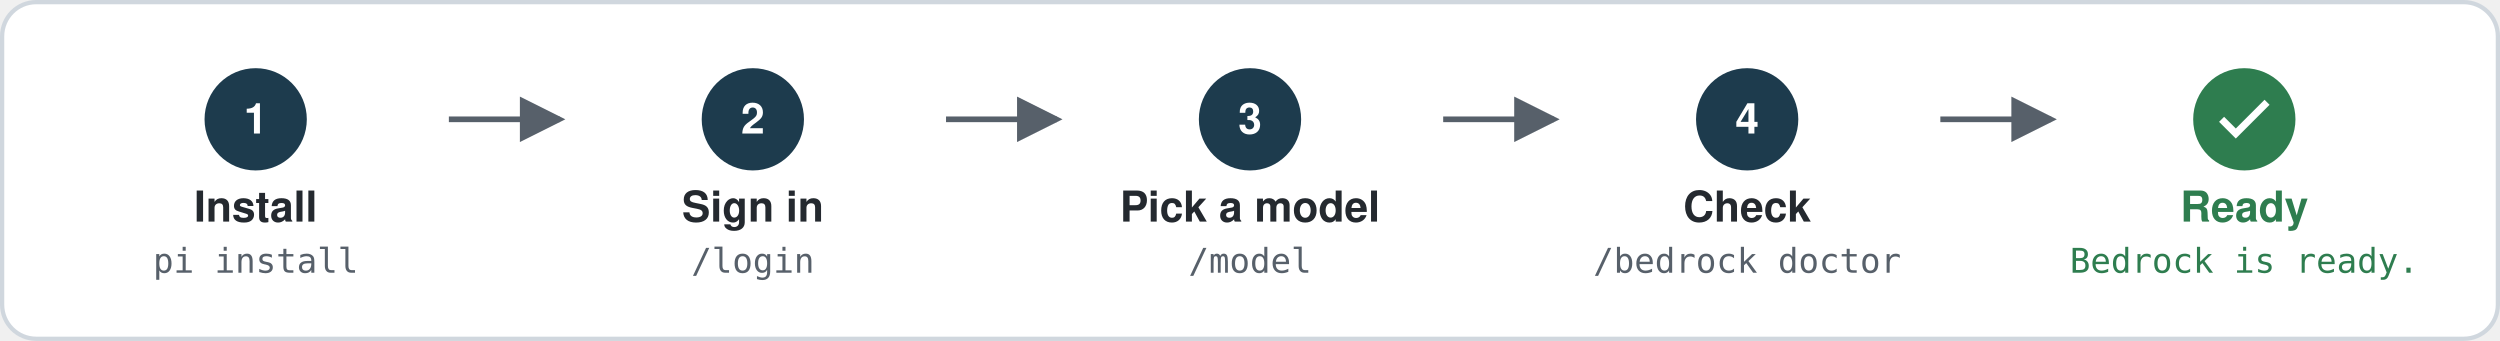
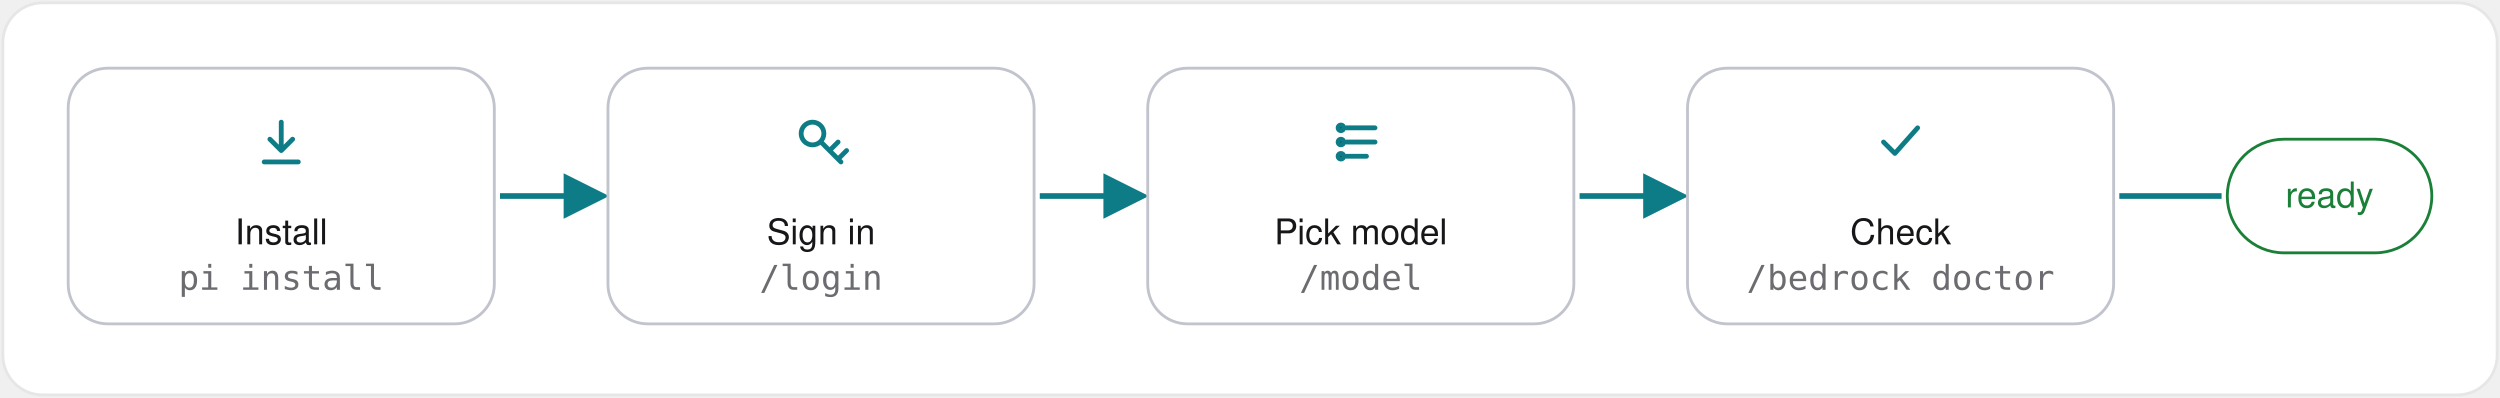
- <svg xmlns="http://www.w3.org/2000/svg" width="880" height="120" viewBox="0 0 880 120" role="img" aria-label="Four setup steps lead to a green Ready check: install, sign in, pick a model, and check." font-family="-apple-system, BlinkMacSystemFont, 'Segoe UI', Helvetica, Arial, sans-serif">
-   <rect x="0.75" y="0.75" width="878.5" height="118.5" rx="12" fill="#FFFFFF" stroke="#D0D7DE" stroke-width="1.5" />
+ <svg xmlns="http://www.w3.org/2000/svg" width="880" height="140" viewBox="0 0 880 140" role="img" aria-label="Four steps install, sign in, pick a model and check lead through a line to a green ready chip." font-family="Segoe UI, system-ui, -apple-system, Helvetica, Arial, sans-serif">
+   <style>
+ .canvas { fill: #ffffff; stroke: #e6e6e6; }
+ text { fill: #17171a; }
+ .box { fill: #ffffff; stroke: #c1c3cd; }
+ .label { fill: #17171a; }
+ .muted { fill: #6b6b70; }
+ .accent { fill: #0e7c86; }
+ .accent-stroke { stroke: #0e7c86; fill: none; }
+ .line { stroke: #0e7c86; fill: none; }
+ .branch { stroke: #c1c3cd; fill: none; }
+ .return { stroke: #c1c3cd; fill: none; }
+ .chip { fill: #ffffff; stroke: #c1c3cd; }
+ .icon { stroke: #0e7c86; fill: none; }
+ .marker-accent { fill: #0e7c86; }
+ .marker-branch { fill: #c1c3cd; }
+ .good { fill: #1a7f37; }
+ .bad { fill: #cf222e; }
+ .chip-good { fill: #ffffff; stroke: #1a7f37; }
+ .chip-bad { fill: #ffffff; stroke: #cf222e; }
+ .bar-neutral { fill: #c1c3cd; stroke: none; }
+ .title { font-size: 15px; font-weight: 600; }
+ .small { font-size: 12.5px; font-weight: 500; }
+ .tiny { font-size: 12px; font-weight: 500; }
+ .chip-text { font-size: 12.5px; font-weight: 500; }
+ @media (prefers-color-scheme: dark) {
+   .canvas { fill: #0f1014; stroke: #30313a; }
+   text { fill: #f4f4f5; }
+   .box { fill: #15161b; stroke: #4a4c53; }
+   .label { fill: #f4f4f5; }
+   .muted { fill: #a1a1aa; }
+   .accent { fill: #4fd1c5; }
+   .accent-stroke { stroke: #4fd1c5; }
+   .line { stroke: #4fd1c5; }
+   .branch { stroke: #4a4c53; }
+   .return { stroke: #4a4c53; }
+   .chip { fill: #15161b; stroke: #4a4c53; }
+   .icon { stroke: #4fd1c5; }
+   .marker-accent { fill: #4fd1c5; }
+   .marker-branch { fill: #4a4c53; }
+   .good { fill: #3fb950; }
+   .bad { fill: #f85149; }
+   .chip-good { fill: #15161b; stroke: #3fb950; }
+   .chip-bad { fill: #15161b; stroke: #f85149; }
+   .bar-neutral { fill: #4a4c53; stroke: none; }
+ }
+ </style>
  <defs>
-     <marker id="su-arrow" markerWidth="8" markerHeight="8" refX="7" refY="4" orient="auto">
-       <path d="M0 0 L8 4 L0 8 z" fill="#57606A" />
+     <marker id="setup-arrow" viewBox="0 0 10 10" refX="8.5" refY="5" markerWidth="8" markerHeight="8" orient="auto">
+       <path class="marker-accent" d="M0,0 L10,5 L0,10 z" />
+     </marker>
+     <marker id="setup-branch" viewBox="0 0 10 10" refX="8.5" refY="5" markerWidth="7" markerHeight="7" orient="auto">
+       <path class="marker-branch" d="M0,0 L10,5 L0,10 z" />
    </marker>
  </defs>
-   <circle cx="90" cy="42" r="18" fill="#1D3B4D" />
-   <text x="90" y="47" font-size="15" fill="#FFFFFF" font-family="-apple-system, BlinkMacSystemFont, 'Segoe UI', Helvetica, Arial, sans-serif" font-weight="700" text-anchor="middle">1</text>
-   <text x="90" y="78" font-size="15" fill="#24292F" font-family="-apple-system, BlinkMacSystemFont, 'Segoe UI', Helvetica, Arial, sans-serif" font-weight="700" text-anchor="middle">Install</text>
-   <text x="90" y="96" font-size="12" fill="#57606A" font-family="ui-monospace, SFMono-Regular, Menlo, Consolas, monospace" text-anchor="middle">pi install</text>
-   <path d="M158 42 H197" fill="none" stroke="#57606A" stroke-width="2" marker-end="url(#su-arrow)" />
-   <circle cx="265" cy="42" r="18" fill="#1D3B4D" />
-   <text x="265" y="47" font-size="15" fill="#FFFFFF" font-family="-apple-system, BlinkMacSystemFont, 'Segoe UI', Helvetica, Arial, sans-serif" font-weight="700" text-anchor="middle">2</text>
-   <text x="265" y="78" font-size="15" fill="#24292F" font-family="-apple-system, BlinkMacSystemFont, 'Segoe UI', Helvetica, Arial, sans-serif" font-weight="700" text-anchor="middle">Sign in</text>
-   <text x="265" y="96" font-size="12" fill="#57606A" font-family="ui-monospace, SFMono-Regular, Menlo, Consolas, monospace" text-anchor="middle">/login</text>
-   <path d="M333 42 H372" fill="none" stroke="#57606A" stroke-width="2" marker-end="url(#su-arrow)" />
-   <circle cx="440" cy="42" r="18" fill="#1D3B4D" />
-   <text x="440" y="47" font-size="15" fill="#FFFFFF" font-family="-apple-system, BlinkMacSystemFont, 'Segoe UI', Helvetica, Arial, sans-serif" font-weight="700" text-anchor="middle">3</text>
-   <text x="440" y="78" font-size="15" fill="#24292F" font-family="-apple-system, BlinkMacSystemFont, 'Segoe UI', Helvetica, Arial, sans-serif" font-weight="700" text-anchor="middle">Pick a model</text>
-   <text x="440" y="96" font-size="12" fill="#57606A" font-family="ui-monospace, SFMono-Regular, Menlo, Consolas, monospace" text-anchor="middle">/model</text>
-   <path d="M508 42 H547" fill="none" stroke="#57606A" stroke-width="2" marker-end="url(#su-arrow)" />
-   <circle cx="615" cy="42" r="18" fill="#1D3B4D" />
-   <text x="615" y="47" font-size="15" fill="#FFFFFF" font-family="-apple-system, BlinkMacSystemFont, 'Segoe UI', Helvetica, Arial, sans-serif" font-weight="700" text-anchor="middle">4</text>
-   <text x="615" y="78" font-size="15" fill="#24292F" font-family="-apple-system, BlinkMacSystemFont, 'Segoe UI', Helvetica, Arial, sans-serif" font-weight="700" text-anchor="middle">Check</text>
-   <text x="615" y="96" font-size="12" fill="#57606A" font-family="ui-monospace, SFMono-Regular, Menlo, Consolas, monospace" text-anchor="middle">/bedrock doctor</text>
-   <path d="M683 42 H722" fill="none" stroke="#57606A" stroke-width="2" marker-end="url(#su-arrow)" />
-   <circle cx="790" cy="42" r="18" fill="#2E7D4F" />
-   <path d="M782 42 l5 5 11 -11" fill="none" stroke="#FFFFFF" stroke-width="2.5" />
-   <text x="790" y="78" font-size="15" fill="#2E7D4F" font-family="-apple-system, BlinkMacSystemFont, 'Segoe UI', Helvetica, Arial, sans-serif" font-weight="700" text-anchor="middle">Ready</text>
-   <text x="790" y="96" font-size="12" fill="#2E7D4F" font-family="ui-monospace, SFMono-Regular, Menlo, Consolas, monospace" text-anchor="middle">Bedrock is ready.</text>
+   <rect class="canvas" x="1" y="1" width="878" height="138" rx="14" />
+   <rect class="box" x="24" y="24" width="150" height="90" rx="14" />
+   <g class="icon" stroke-width="1.7" stroke-linecap="round" stroke-linejoin="round">
+     <path d="M99 43 v10 M95 49 l4 4 4 -4 M93 57 h12" />
+   </g>
+   <text class="small" x="99" y="86" text-anchor="middle">Install</text>
+   <text class="tiny muted" x="99" y="102" text-anchor="middle" font-family="ui-monospace, SFMono-Regular, Menlo, Consolas, monospace">pi install</text>
+   <path class="line" d="M176 69 H212" stroke-width="2" marker-end="url(#setup-arrow)" />
+   <rect class="box" x="214" y="24" width="150" height="90" rx="14" />
+   <g class="icon" stroke-width="1.7" stroke-linecap="round" stroke-linejoin="round">
+     <circle cx="286" cy="47" r="4" />
+     <path d="M289 50 l7 7 M292 53 l3 -3 M295 56 l3 -3" />
+   </g>
+   <text class="small" x="289" y="86" text-anchor="middle">Sign in</text>
+   <text class="tiny muted" x="289" y="102" text-anchor="middle" font-family="ui-monospace, SFMono-Regular, Menlo, Consolas, monospace">/login</text>
+   <path class="line" d="M366 69 H402" stroke-width="2" marker-end="url(#setup-arrow)" />
+   <rect class="box" x="404" y="24" width="150" height="90" rx="14" />
+   <g class="icon" stroke-width="1.7" stroke-linecap="round" stroke-linejoin="round">
+     <path d="M474 45 h10 M474 50 h10 M474 55 h7" />
+     <circle cx="472" cy="45" r="1" fill="currentColor" />
+     <circle cx="472" cy="50" r="1" fill="currentColor" />
+     <circle cx="472" cy="55" r="1" fill="currentColor" />
+   </g>
+   <text class="small" x="479" y="86" text-anchor="middle">Pick model</text>
+   <text class="tiny muted" x="479" y="102" text-anchor="middle" font-family="ui-monospace, SFMono-Regular, Menlo, Consolas, monospace">/model</text>
+   <path class="line" d="M556 69 H592" stroke-width="2" marker-end="url(#setup-arrow)" />
+   <rect class="box" x="594" y="24" width="150" height="90" rx="14" />
+   <g class="icon" stroke-width="1.7" stroke-linecap="round" stroke-linejoin="round">
+     <path d="M663 50 l4 4 8 -9" />
+   </g>
+   <text class="small" x="669" y="86" text-anchor="middle">Check</text>
+   <text class="tiny muted" x="669" y="102" text-anchor="middle" font-family="ui-monospace, SFMono-Regular, Menlo, Consolas, monospace">/bedrock doctor</text>
+   <path class="line" d="M746 69 H782" stroke-width="2" />
+   <rect class="chip-good" x="784" y="49" width="72" height="40" rx="20" />
+   <text class="chip-text good" x="820" y="73" text-anchor="middle">ready</text>
</svg>
